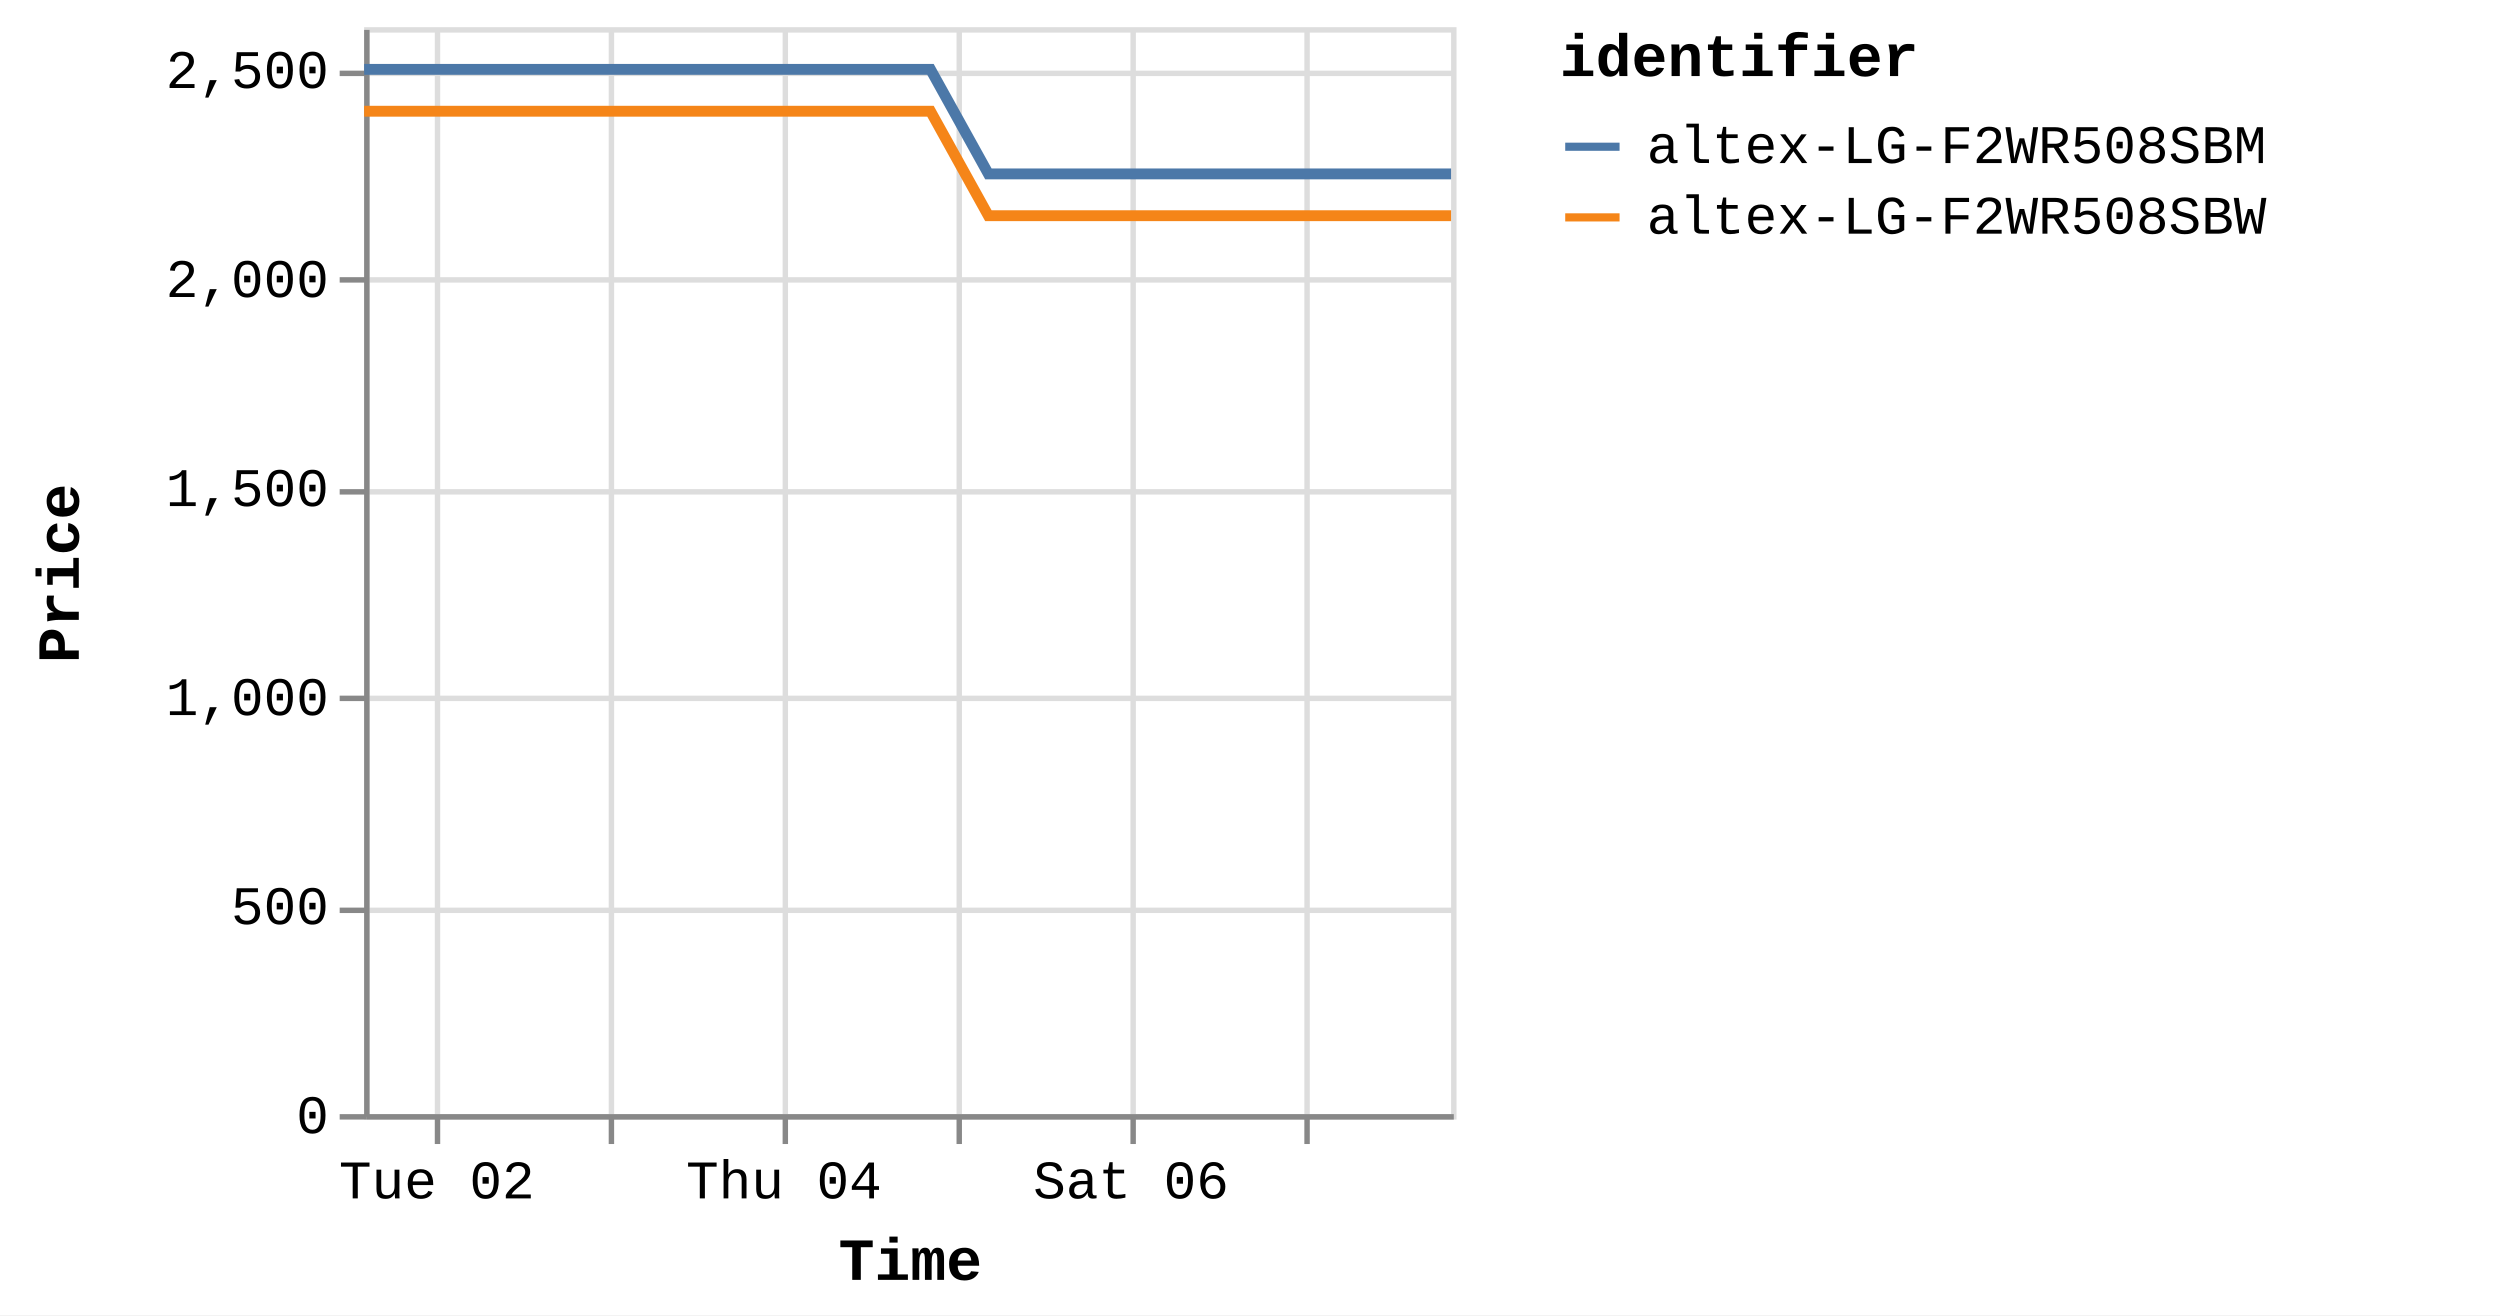
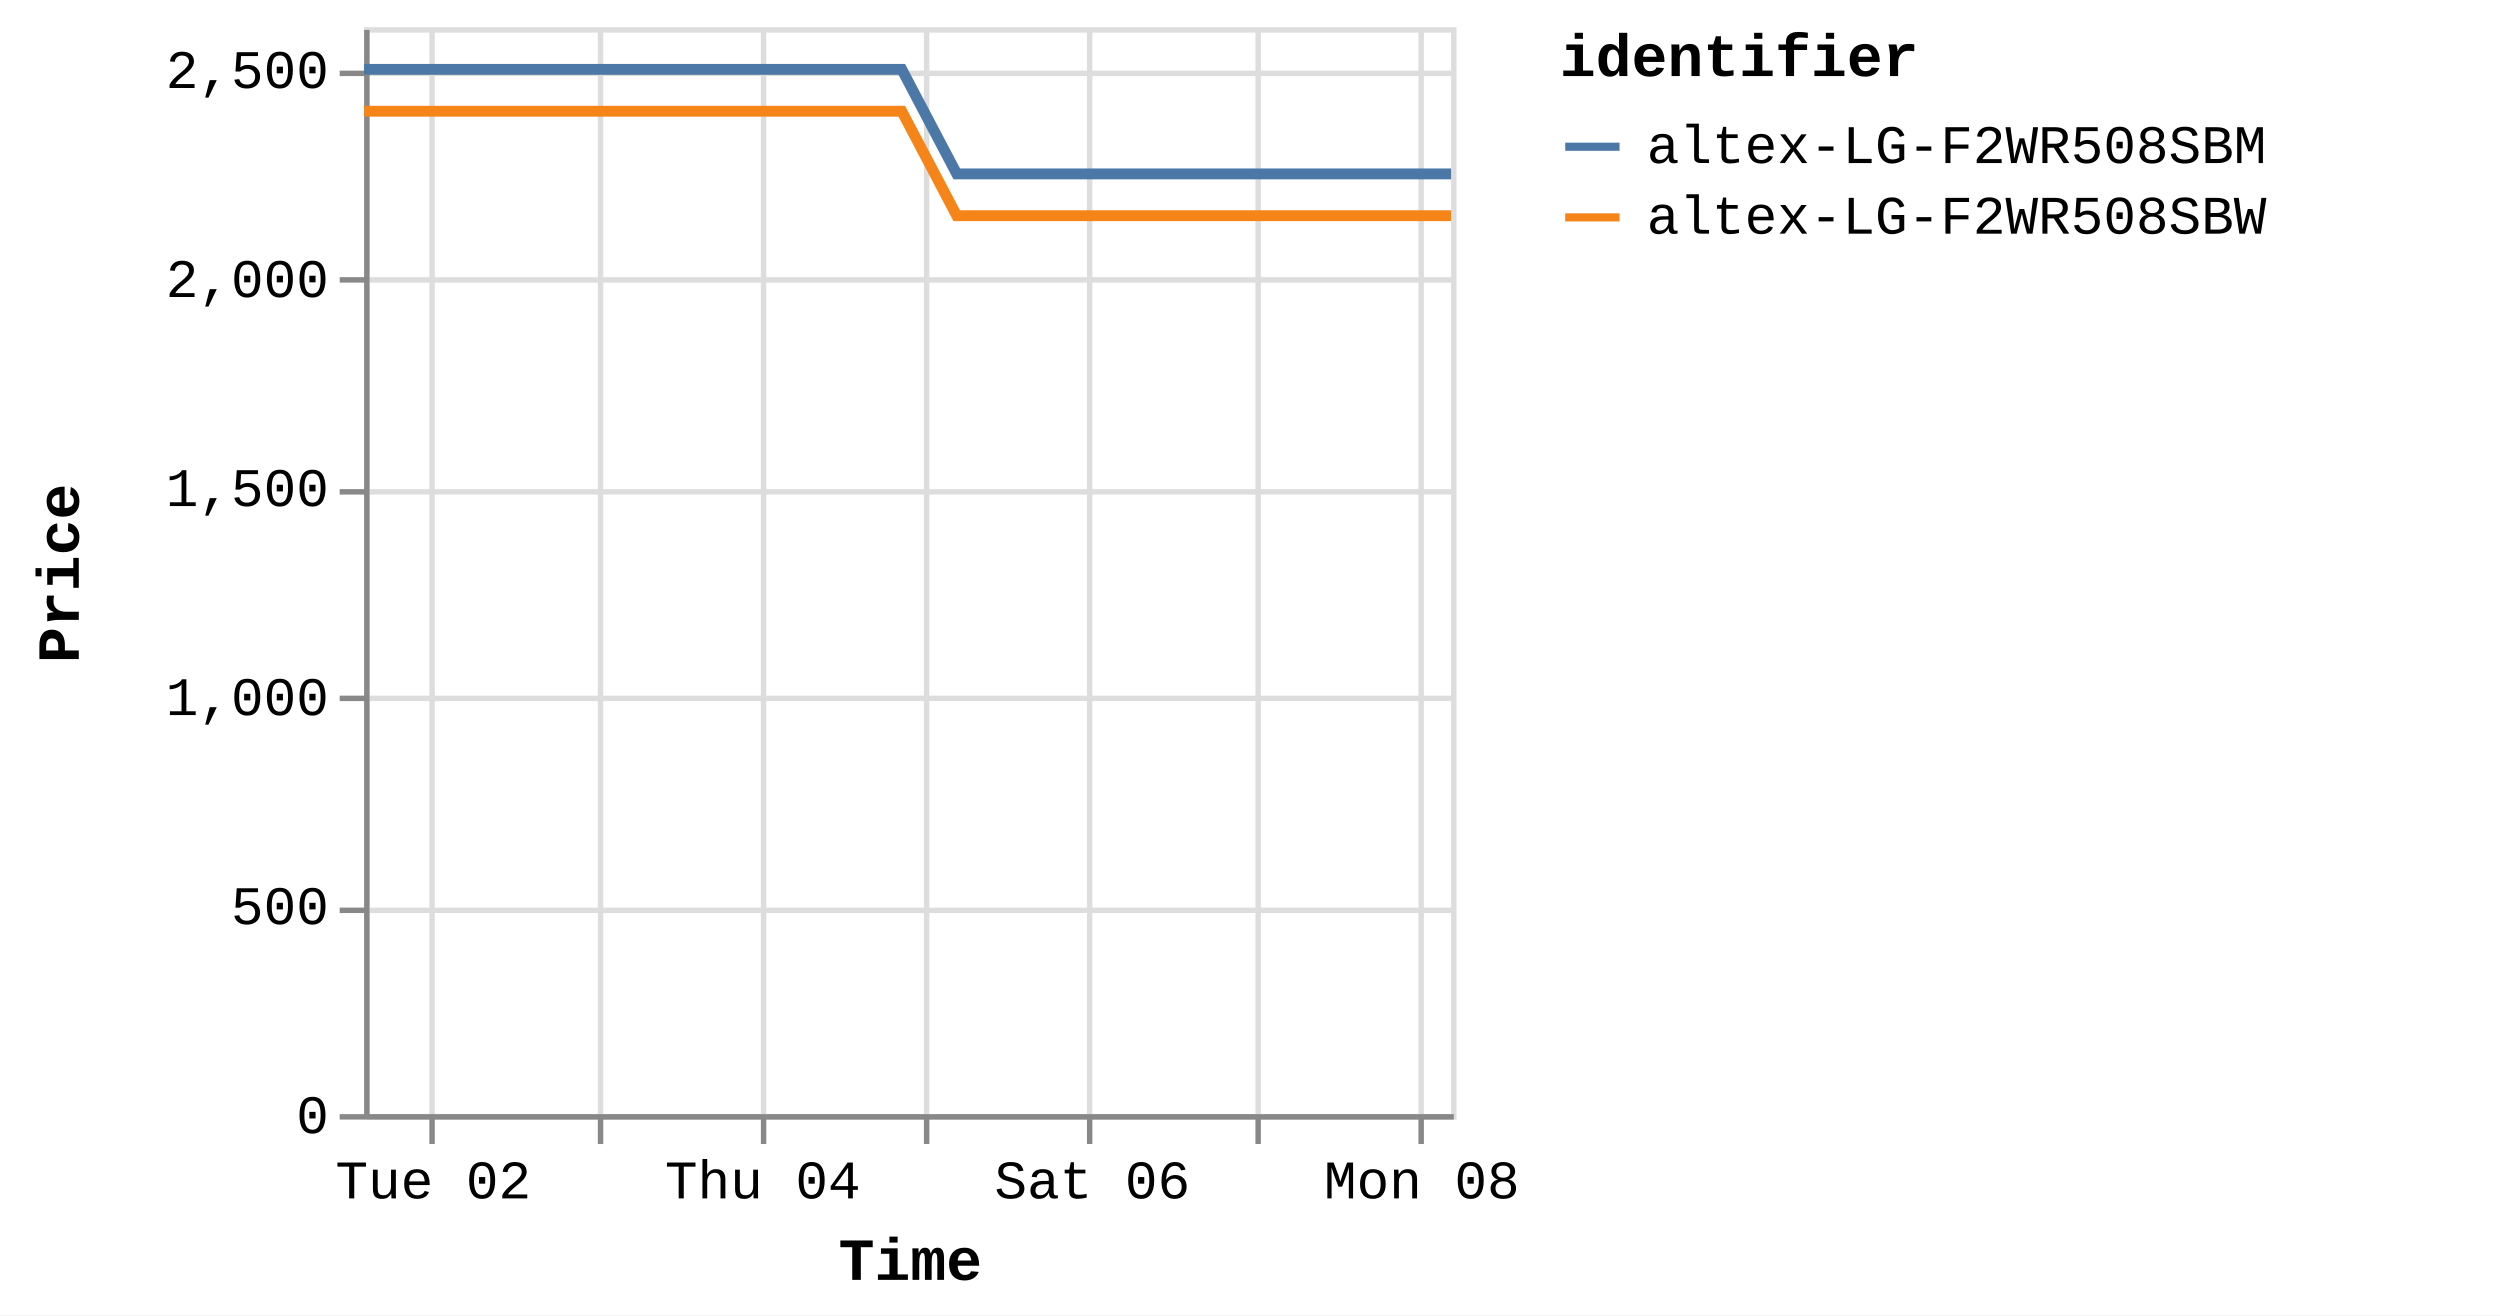
<svg xmlns="http://www.w3.org/2000/svg" version="1.1" class="marks" width="460" height="242" viewBox="0 0 460 242">
  <rect width="460" height="242" fill="white" />
  <g fill="none" stroke-miterlimit="10" transform="translate(67,5)">
    <g class="mark-group role-frame root" role="graphics-object" aria-roledescription="group mark container">
      <g transform="translate(0,0)">
        <path class="background" aria-hidden="true" d="M0.5,0.5h200v200h-200Z" stroke="#ddd" />
        <g>
          <g class="mark-group role-axis" aria-hidden="true">
            <g transform="translate(0.5,200.5)">
              <path class="background" aria-hidden="true" d="M0,0h0v0h0Z" pointer-events="none" />
              <g>
                <g class="mark-rule role-axis-grid" pointer-events="none">
-                   <line transform="translate(13,-200)" x2="0" y2="200" stroke="#ddd" stroke-width="1" opacity="1" />
-                   <line transform="translate(45,-200)" x2="0" y2="200" stroke="#ddd" stroke-width="1" opacity="1" />
-                   <line transform="translate(77,-200)" x2="0" y2="200" stroke="#ddd" stroke-width="1" opacity="1" />
-                   <line transform="translate(109,-200)" x2="0" y2="200" stroke="#ddd" stroke-width="1" opacity="1" />
-                   <line transform="translate(141,-200)" x2="0" y2="200" stroke="#ddd" stroke-width="1" opacity="1" />
-                   <line transform="translate(173,-200)" x2="0" y2="200" stroke="#ddd" stroke-width="1" opacity="1" />
+                   <line transform="translate(12,-200)" x2="0" y2="200" stroke="#ddd" stroke-width="1" opacity="1" />
+                   <line transform="translate(43,-200)" x2="0" y2="200" stroke="#ddd" stroke-width="1" opacity="1" />
+                   <line transform="translate(73,-200)" x2="0" y2="200" stroke="#ddd" stroke-width="1" opacity="1" />
+                   <line transform="translate(103,-200)" x2="0" y2="200" stroke="#ddd" stroke-width="1" opacity="1" />
+                   <line transform="translate(133,-200)" x2="0" y2="200" stroke="#ddd" stroke-width="1" opacity="1" />
+                   <line transform="translate(164,-200)" x2="0" y2="200" stroke="#ddd" stroke-width="1" opacity="1" />
+                   <line transform="translate(194,-200)" x2="0" y2="200" stroke="#ddd" stroke-width="1" opacity="1" />
                </g>
              </g>
              <path class="foreground" aria-hidden="true" d="" pointer-events="none" display="none" />
            </g>
          </g>
          <g class="mark-group role-axis" aria-hidden="true">
            <g transform="translate(0.5,0.5)">
              <path class="background" aria-hidden="true" d="M0,0h0v0h0Z" pointer-events="none" />
              <g>
                <g class="mark-rule role-axis-grid" pointer-events="none">
                  <line transform="translate(0,200)" x2="200" y2="0" stroke="#ddd" stroke-width="1" opacity="1" />
                  <line transform="translate(0,162)" x2="200" y2="0" stroke="#ddd" stroke-width="1" opacity="1" />
                  <line transform="translate(0,123)" x2="200" y2="0" stroke="#ddd" stroke-width="1" opacity="1" />
                  <line transform="translate(0,85)" x2="200" y2="0" stroke="#ddd" stroke-width="1" opacity="1" />
                  <line transform="translate(0,46)" x2="200" y2="0" stroke="#ddd" stroke-width="1" opacity="1" />
                  <line transform="translate(0,8)" x2="200" y2="0" stroke="#ddd" stroke-width="1" opacity="1" />
                </g>
              </g>
              <path class="foreground" aria-hidden="true" d="" pointer-events="none" display="none" />
            </g>
          </g>
-           <g class="mark-group role-axis" role="graphics-symbol" aria-roledescription="axis" aria-label="X-axis titled 'Time' for a time scale with values from Monday, 01 January 2024, 2:19:43 PM to Sunday, 07 January 2024, 8:38:21 PM">
+           <g class="mark-group role-axis" role="graphics-symbol" aria-roledescription="axis" aria-label="X-axis titled 'Time' for a time scale with values from Monday, 01 January 2024, 2:19:43 PM to Monday, 08 January 2024, 4:39:43 AM">
            <g transform="translate(0.5,200.5)">
              <path class="background" aria-hidden="true" d="M0,0h0v0h0Z" pointer-events="none" />
              <g>
                <g class="mark-rule role-axis-tick" pointer-events="none">
-                   <line transform="translate(13,0)" x2="0" y2="5" stroke="#888" stroke-width="1" opacity="1" />
-                   <line transform="translate(45,0)" x2="0" y2="5" stroke="#888" stroke-width="1" opacity="1" />
-                   <line transform="translate(77,0)" x2="0" y2="5" stroke="#888" stroke-width="1" opacity="1" />
-                   <line transform="translate(109,0)" x2="0" y2="5" stroke="#888" stroke-width="1" opacity="1" />
-                   <line transform="translate(141,0)" x2="0" y2="5" stroke="#888" stroke-width="1" opacity="1" />
-                   <line transform="translate(173,0)" x2="0" y2="5" stroke="#888" stroke-width="1" opacity="1" />
+                   <line transform="translate(12,0)" x2="0" y2="5" stroke="#888" stroke-width="1" opacity="1" />
+                   <line transform="translate(43,0)" x2="0" y2="5" stroke="#888" stroke-width="1" opacity="1" />
+                   <line transform="translate(73,0)" x2="0" y2="5" stroke="#888" stroke-width="1" opacity="1" />
+                   <line transform="translate(103,0)" x2="0" y2="5" stroke="#888" stroke-width="1" opacity="1" />
+                   <line transform="translate(133,0)" x2="0" y2="5" stroke="#888" stroke-width="1" opacity="1" />
+                   <line transform="translate(164,0)" x2="0" y2="5" stroke="#888" stroke-width="1" opacity="1" />
+                   <line transform="translate(194,0)" x2="0" y2="5" stroke="#888" stroke-width="1" opacity="1" />
                </g>
                <g class="mark-text role-axis-label" pointer-events="none">
-                   <text text-anchor="middle" transform="translate(12.86849,15)" font-family="Liberation Mono" font-size="10px" fill="#000" opacity="1">Tue 02</text>
-                   <text text-anchor="middle" transform="translate(44.80236,15)" font-family="Liberation Mono" font-size="10px" fill="#000" opacity="0">Wed 03</text>
-                   <text text-anchor="middle" transform="translate(76.73623,15)" font-family="Liberation Mono" font-size="10px" fill="#000" opacity="1">Thu 04</text>
-                   <text text-anchor="middle" transform="translate(108.6701,15)" font-family="Liberation Mono" font-size="10px" fill="#000" opacity="0">Fri 05</text>
-                   <text text-anchor="middle" transform="translate(140.604,15)" font-family="Liberation Mono" font-size="10px" fill="#000" opacity="1">Sat 06</text>
-                   <text text-anchor="middle" transform="translate(172.5378,15)" font-family="Liberation Mono" font-size="10px" fill="#000" opacity="0">Jan 07</text>
+                   <text text-anchor="middle" transform="translate(12.21644,15)" font-family="Liberation Mono" font-size="10px" fill="#000" opacity="1">Tue 02</text>
+                   <text text-anchor="middle" transform="translate(42.53219,15)" font-family="Liberation Mono" font-size="10px" fill="#000" opacity="0">Wed 03</text>
+                   <text text-anchor="middle" transform="translate(72.84795,15)" font-family="Liberation Mono" font-size="10px" fill="#000" opacity="1">Thu 04</text>
+                   <text text-anchor="middle" transform="translate(103.1637,15)" font-family="Liberation Mono" font-size="10px" fill="#000" opacity="0">Fri 05</text>
+                   <text text-anchor="middle" transform="translate(133.4795,15)" font-family="Liberation Mono" font-size="10px" fill="#000" opacity="1">Sat 06</text>
+                   <text text-anchor="middle" transform="translate(163.7952,15)" font-family="Liberation Mono" font-size="10px" fill="#000" opacity="0">Jan 07</text>
+                   <text text-anchor="middle" transform="translate(194.111,15)" font-family="Liberation Mono" font-size="10px" fill="#000" opacity="1">Mon 08</text>
                </g>
                <g class="mark-rule role-axis-domain" pointer-events="none">
                  <line transform="translate(0,0)" x2="200" y2="0" stroke="#888" stroke-width="1" opacity="1" />
                </g>
                <g class="mark-text role-axis-title" pointer-events="none">
                  <text text-anchor="middle" transform="translate(100,30)" font-family="Liberation Mono" font-size="11px" font-weight="bold" fill="#000" opacity="1">Time</text>
                </g>
              </g>
              <path class="foreground" aria-hidden="true" d="" pointer-events="none" display="none" />
            </g>
          </g>
          <g class="mark-group role-axis" role="graphics-symbol" aria-roledescription="axis" aria-label="Y-axis titled 'Price' for a linear scale with values from 0 to 2,600">
            <g transform="translate(0.5,0.5)">
              <path class="background" aria-hidden="true" d="M0,0h0v0h0Z" pointer-events="none" />
              <g>
                <g class="mark-rule role-axis-tick" pointer-events="none">
                  <line transform="translate(0,200)" x2="-5" y2="0" stroke="#888" stroke-width="1" opacity="1" />
                  <line transform="translate(0,162)" x2="-5" y2="0" stroke="#888" stroke-width="1" opacity="1" />
                  <line transform="translate(0,123)" x2="-5" y2="0" stroke="#888" stroke-width="1" opacity="1" />
                  <line transform="translate(0,85)" x2="-5" y2="0" stroke="#888" stroke-width="1" opacity="1" />
                  <line transform="translate(0,46)" x2="-5" y2="0" stroke="#888" stroke-width="1" opacity="1" />
                  <line transform="translate(0,8)" x2="-5" y2="0" stroke="#888" stroke-width="1" opacity="1" />
                </g>
                <g class="mark-text role-axis-label" pointer-events="none">
                  <text text-anchor="end" transform="translate(-7,203)" font-family="Liberation Mono" font-size="10px" fill="#000" opacity="1">0</text>
                  <text text-anchor="end" transform="translate(-7,164.5385)" font-family="Liberation Mono" font-size="10px" fill="#000" opacity="1">500</text>
                  <text text-anchor="end" transform="translate(-7,126.0769)" font-family="Liberation Mono" font-size="10px" fill="#000" opacity="1">1,000</text>
                  <text text-anchor="end" transform="translate(-7,87.61538)" font-family="Liberation Mono" font-size="10px" fill="#000" opacity="1">1,500</text>
                  <text text-anchor="end" transform="translate(-7,49.15385)" font-family="Liberation Mono" font-size="10px" fill="#000" opacity="1">2,000</text>
                  <text text-anchor="end" transform="translate(-7,10.69231)" font-family="Liberation Mono" font-size="10px" fill="#000" opacity="1">2,500</text>
                </g>
                <g class="mark-rule role-axis-domain" pointer-events="none">
                  <line transform="translate(0,200)" x2="0" y2="-200" stroke="#888" stroke-width="1" opacity="1" />
                </g>
                <g class="mark-text role-axis-title" pointer-events="none">
                  <text text-anchor="middle" transform="translate(-51,100) rotate(-90) translate(0,-2)" font-family="Liberation Mono" font-size="11px" font-weight="bold" fill="#000" opacity="1">Price</text>
                </g>
              </g>
              <path class="foreground" aria-hidden="true" d="" pointer-events="none" display="none" />
            </g>
          </g>
          <g class="mark-group role-scope pathgroup" role="graphics-object" aria-roledescription="group mark container">
            <g transform="translate(0,0)">
              <path class="background" aria-hidden="true" d="M0,0h200v200h-200Z" />
              <g>
                <g class="mark-line role-mark marks" role="graphics-object" aria-roledescription="line mark container">
-                   <path aria-label="Time: Jan 01, 2024; Price: 2399; identifier: altex-LG-F2WR508SBW" role="graphics-symbol" aria-roledescription="line mark" d="M0,15.462L3.343,15.462L8.4,15.462L19.045,15.462L24.373,15.462L29.968,15.462L35.052,15.462L40.33,15.462L50.981,15.462L56.305,15.462L61.907,15.462L66.995,15.462L72.257,15.462L82.916,15.462L88.245,15.462L93.831,15.462L98.963,15.462L104.205,15.462L114.863,34.692L120.181,34.692L125.769,34.692L130.883,34.692L136.13,34.692L146.788,34.692L152.103,34.692L157.68,34.692L162.79,34.692L168.064,34.692L178.744,34.692L184.035,34.692L189.611,34.692L194.727,34.692L199.999,34.692" stroke="#f58518" stroke-width="2" />
+                   <path aria-label="Time: Jan 01, 2024; Price: 2399; identifier: altex-LG-F2WR508SBW" role="graphics-symbol" aria-roledescription="line mark" d="M0,15.462L3.173,15.462L7.975,15.462L18.08,15.462L23.138,15.462L28.449,15.462L33.276,15.462L38.286,15.462L48.397,15.462L53.452,15.462L58.77,15.462L63.6,15.462L68.596,15.462L78.715,15.462L83.774,15.462L89.077,15.462L93.949,15.462L98.925,15.462L109.043,34.692L114.091,34.692L119.397,34.692L124.251,34.692L129.232,34.692L139.35,34.692L144.396,34.692L149.69,34.692L154.542,34.692L159.548,34.692L169.686,34.692L174.71,34.692L180.003,34.692L184.86,34.692L189.865,34.692L199.998,34.692" stroke="#f58518" stroke-width="2" />
                </g>
              </g>
              <path class="foreground" aria-hidden="true" d="" display="none" />
            </g>
            <g transform="translate(0,0)">
              <path class="background" aria-hidden="true" d="M0,0h200v200h-200Z" />
              <g>
                <g class="mark-line role-mark marks" role="graphics-object" aria-roledescription="line mark container">
-                   <path aria-label="Time: Jan 01, 2024; Price: 2499; identifier: altex-LG-F2WR508SBM" role="graphics-symbol" aria-roledescription="line mark" d="M0.002,7.769L3.344,7.769L8.401,7.769L19.046,7.769L24.374,7.769L29.968,7.769L35.053,7.769L40.33,7.769L50.982,7.769L56.308,7.769L61.909,7.769L66.995,7.769L72.259,7.769L82.917,7.769L88.246,7.769L93.832,7.769L98.965,7.769L104.21,7.769L114.866,27L120.182,27L125.771,27L130.884,27L136.131,27L146.79,27L152.104,27L157.681,27L162.791,27L168.064,27L178.744,27L184.036,27L189.611,27L194.728,27L200,27" stroke="#4c78a8" stroke-width="2" />
+                   <path aria-label="Time: Jan 01, 2024; Price: 2499; identifier: altex-LG-F2WR508SBM" role="graphics-symbol" aria-roledescription="line mark" d="M0.002,7.769L3.174,7.769L7.976,7.769L18.081,7.769L23.139,7.769L28.45,7.769L33.277,7.769L38.287,7.769L48.398,7.769L53.455,7.769L58.772,7.769L63.601,7.769L68.598,7.769L78.715,7.769L83.774,7.769L89.078,7.769L93.95,7.769L98.93,7.769L109.046,27L114.092,27L119.398,27L124.252,27L129.233,27L139.352,27L144.397,27L149.691,27L154.542,27L159.548,27L169.687,27L174.711,27L180.004,27L184.861,27L189.866,27L200,27" stroke="#4c78a8" stroke-width="2" />
                </g>
              </g>
              <path class="foreground" aria-hidden="true" d="" display="none" />
            </g>
          </g>
          <g class="mark-group role-legend" role="graphics-symbol" aria-roledescription="legend" aria-label="Symbol legend titled 'identifier' for stroke color with 2 values: altex-LG-F2WR508SBM, altex-LG-F2WR508SBW">
            <g transform="translate(220,0)">
              <path class="background" aria-hidden="true" d="M0,0h168v40h-168Z" pointer-events="none" />
              <g>
                <g class="mark-group role-legend-entry">
                  <g transform="translate(0,16)">
                    <path class="background" aria-hidden="true" d="M0,0h0v0h0Z" pointer-events="none" />
                    <g>
                      <g class="mark-group role-scope" role="graphics-object" aria-roledescription="group mark container">
                        <g transform="translate(0,0)">
                          <path class="background" aria-hidden="true" d="M0,0h168v11h-168Z" pointer-events="none" opacity="1" />
                          <g>
                            <g class="mark-symbol role-legend-symbol" pointer-events="none">
                              <path transform="translate(6,6)" d="M-5,0L5,0" stroke="#4c78a8" stroke-width="1.5" opacity="1" />
                            </g>
                            <g class="mark-text role-legend-label" pointer-events="none">
                              <text text-anchor="start" transform="translate(16,9)" font-family="Liberation Mono" font-size="10px" fill="#000" opacity="1">altex-LG-F2WR508SBM</text>
                            </g>
                          </g>
                          <path class="foreground" aria-hidden="true" d="" pointer-events="none" display="none" />
                        </g>
                        <g transform="translate(0,13)">
                          <path class="background" aria-hidden="true" d="M0,0h168v11h-168Z" pointer-events="none" opacity="1" />
                          <g>
                            <g class="mark-symbol role-legend-symbol" pointer-events="none">
                              <path transform="translate(6,6)" d="M-5,0L5,0" stroke="#f58518" stroke-width="1.5" opacity="1" />
                            </g>
                            <g class="mark-text role-legend-label" pointer-events="none">
                              <text text-anchor="start" transform="translate(16,9)" font-family="Liberation Mono" font-size="10px" fill="#000" opacity="1">altex-LG-F2WR508SBW</text>
                            </g>
                          </g>
                          <path class="foreground" aria-hidden="true" d="" pointer-events="none" display="none" />
                        </g>
                      </g>
                    </g>
                    <path class="foreground" aria-hidden="true" d="" pointer-events="none" display="none" />
                  </g>
                </g>
                <g class="mark-text role-legend-title" pointer-events="none">
                  <text text-anchor="start" transform="translate(0,9)" font-family="Liberation Mono" font-size="11px" font-weight="bold" fill="#000" opacity="1">identifier</text>
                </g>
              </g>
              <path class="foreground" aria-hidden="true" d="" pointer-events="none" display="none" />
            </g>
          </g>
        </g>
        <path class="foreground" aria-hidden="true" d="" display="none" />
      </g>
    </g>
  </g>
</svg>
